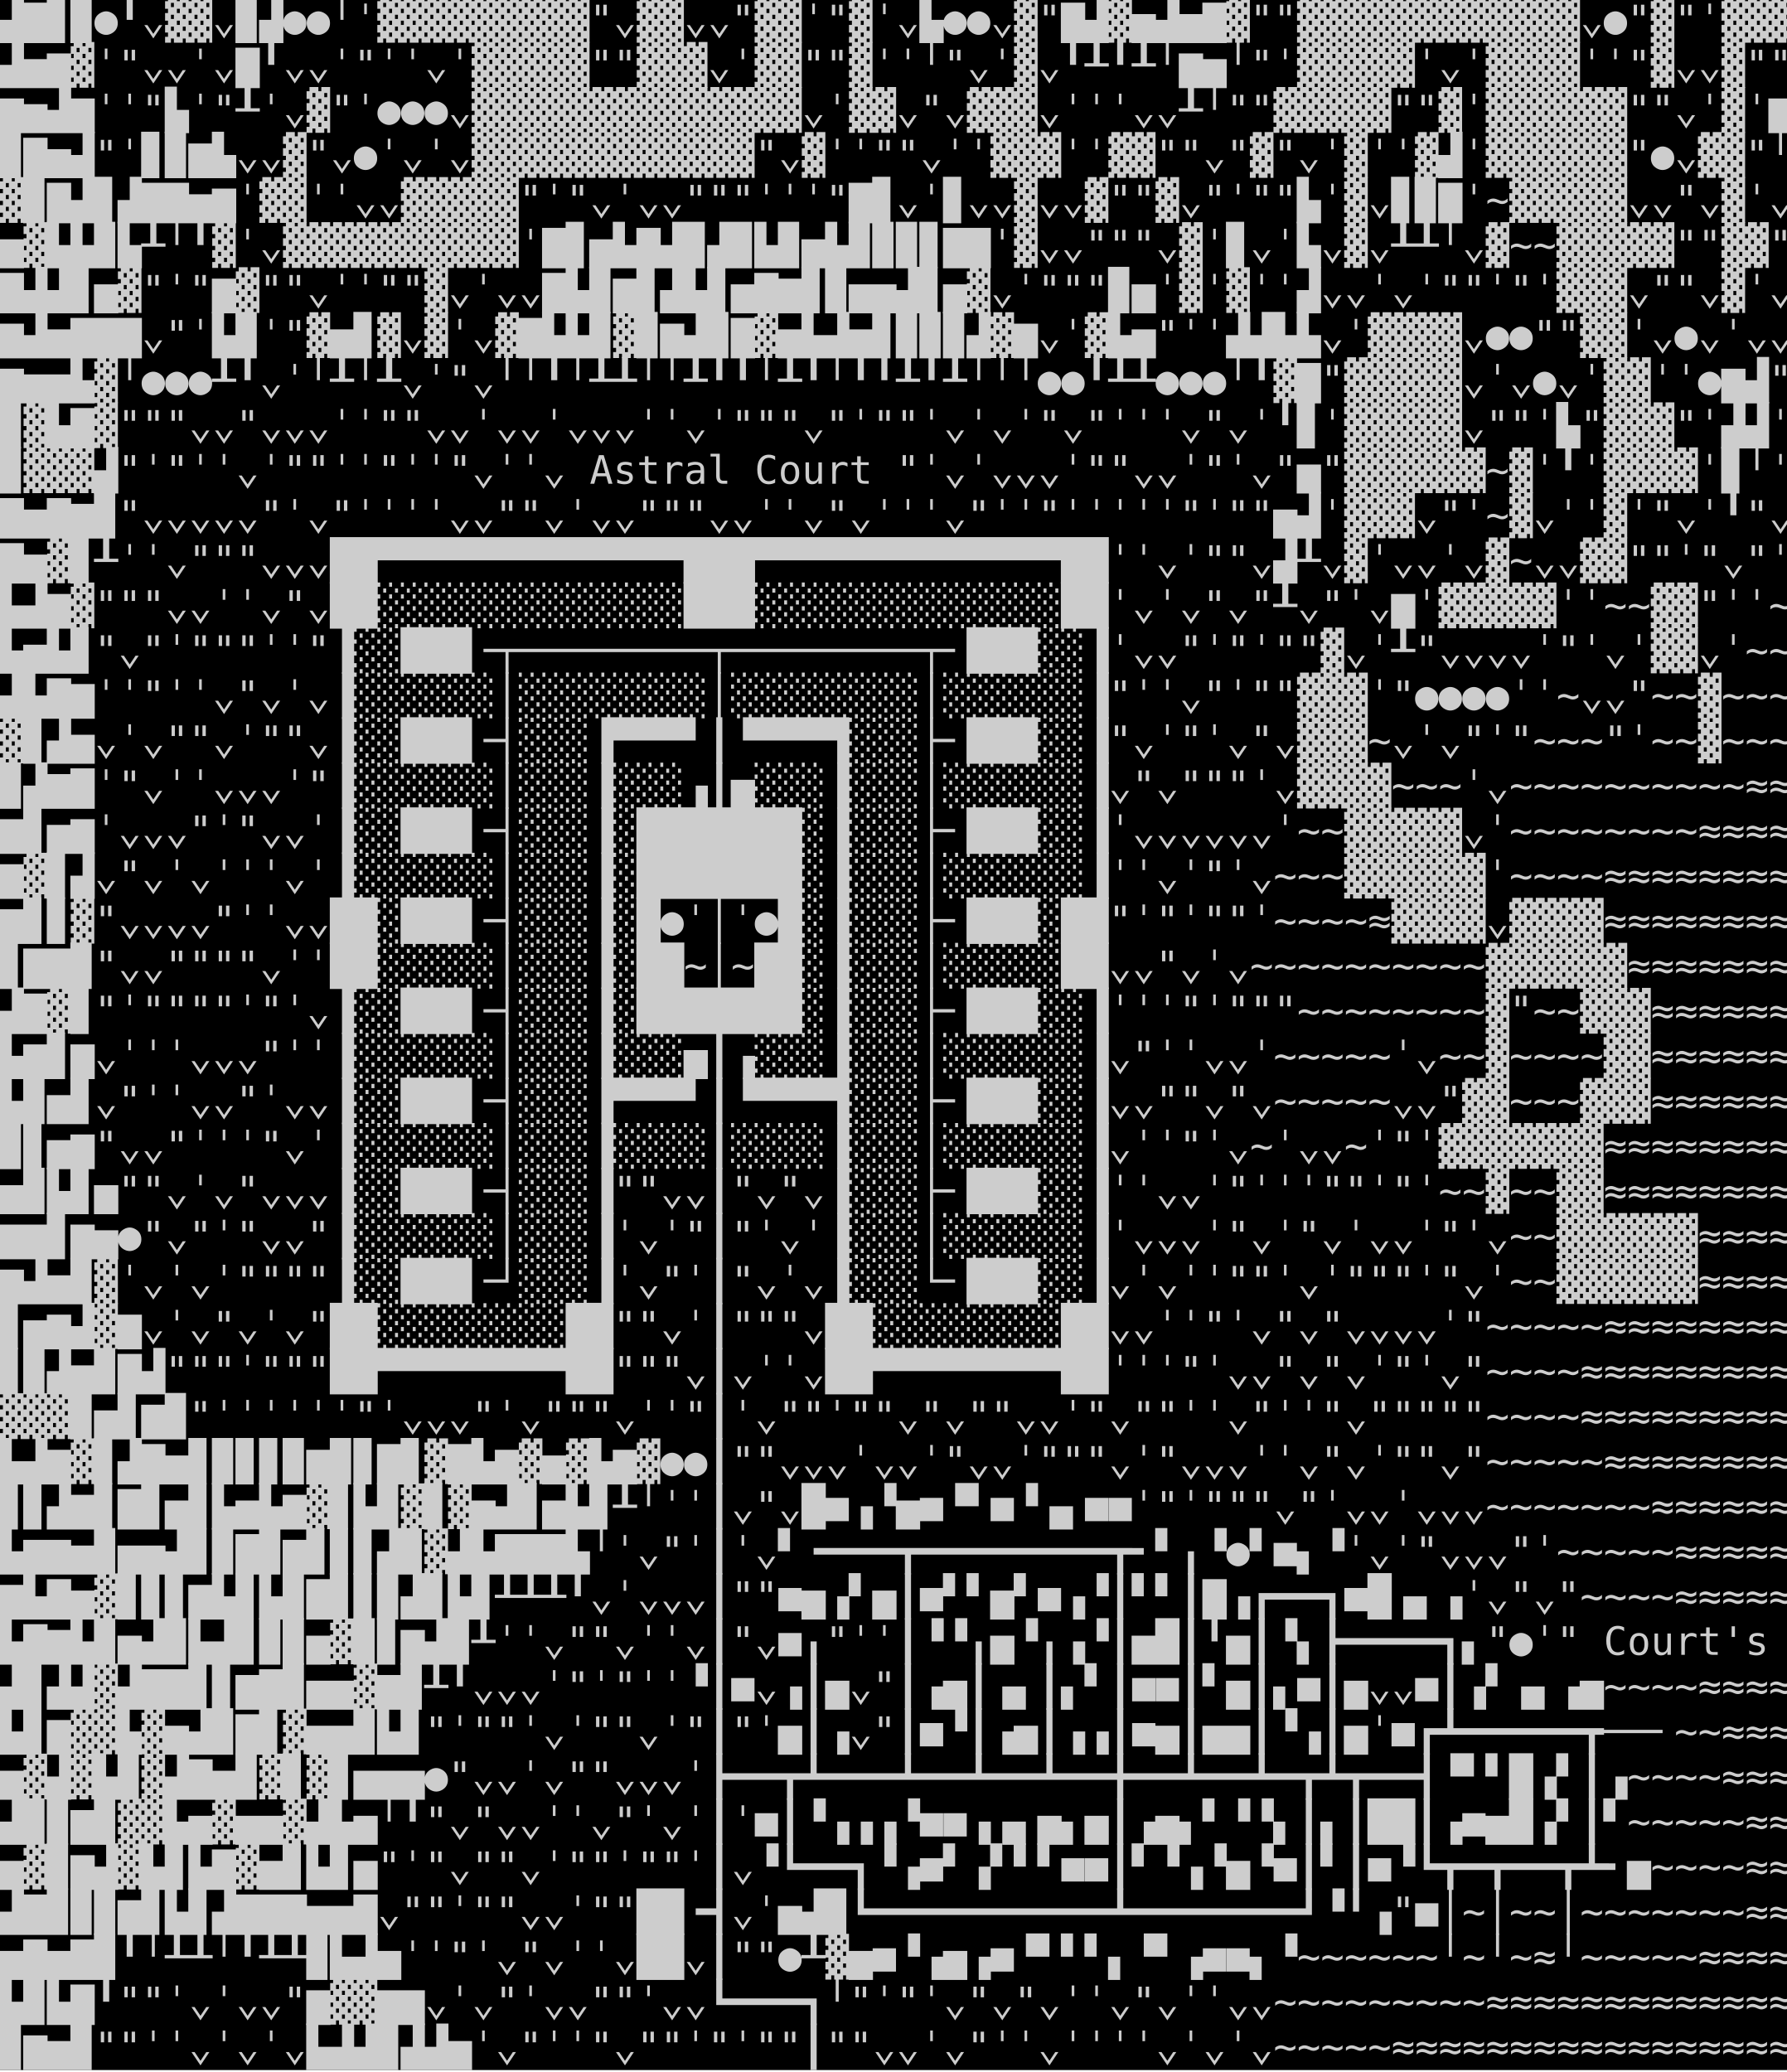
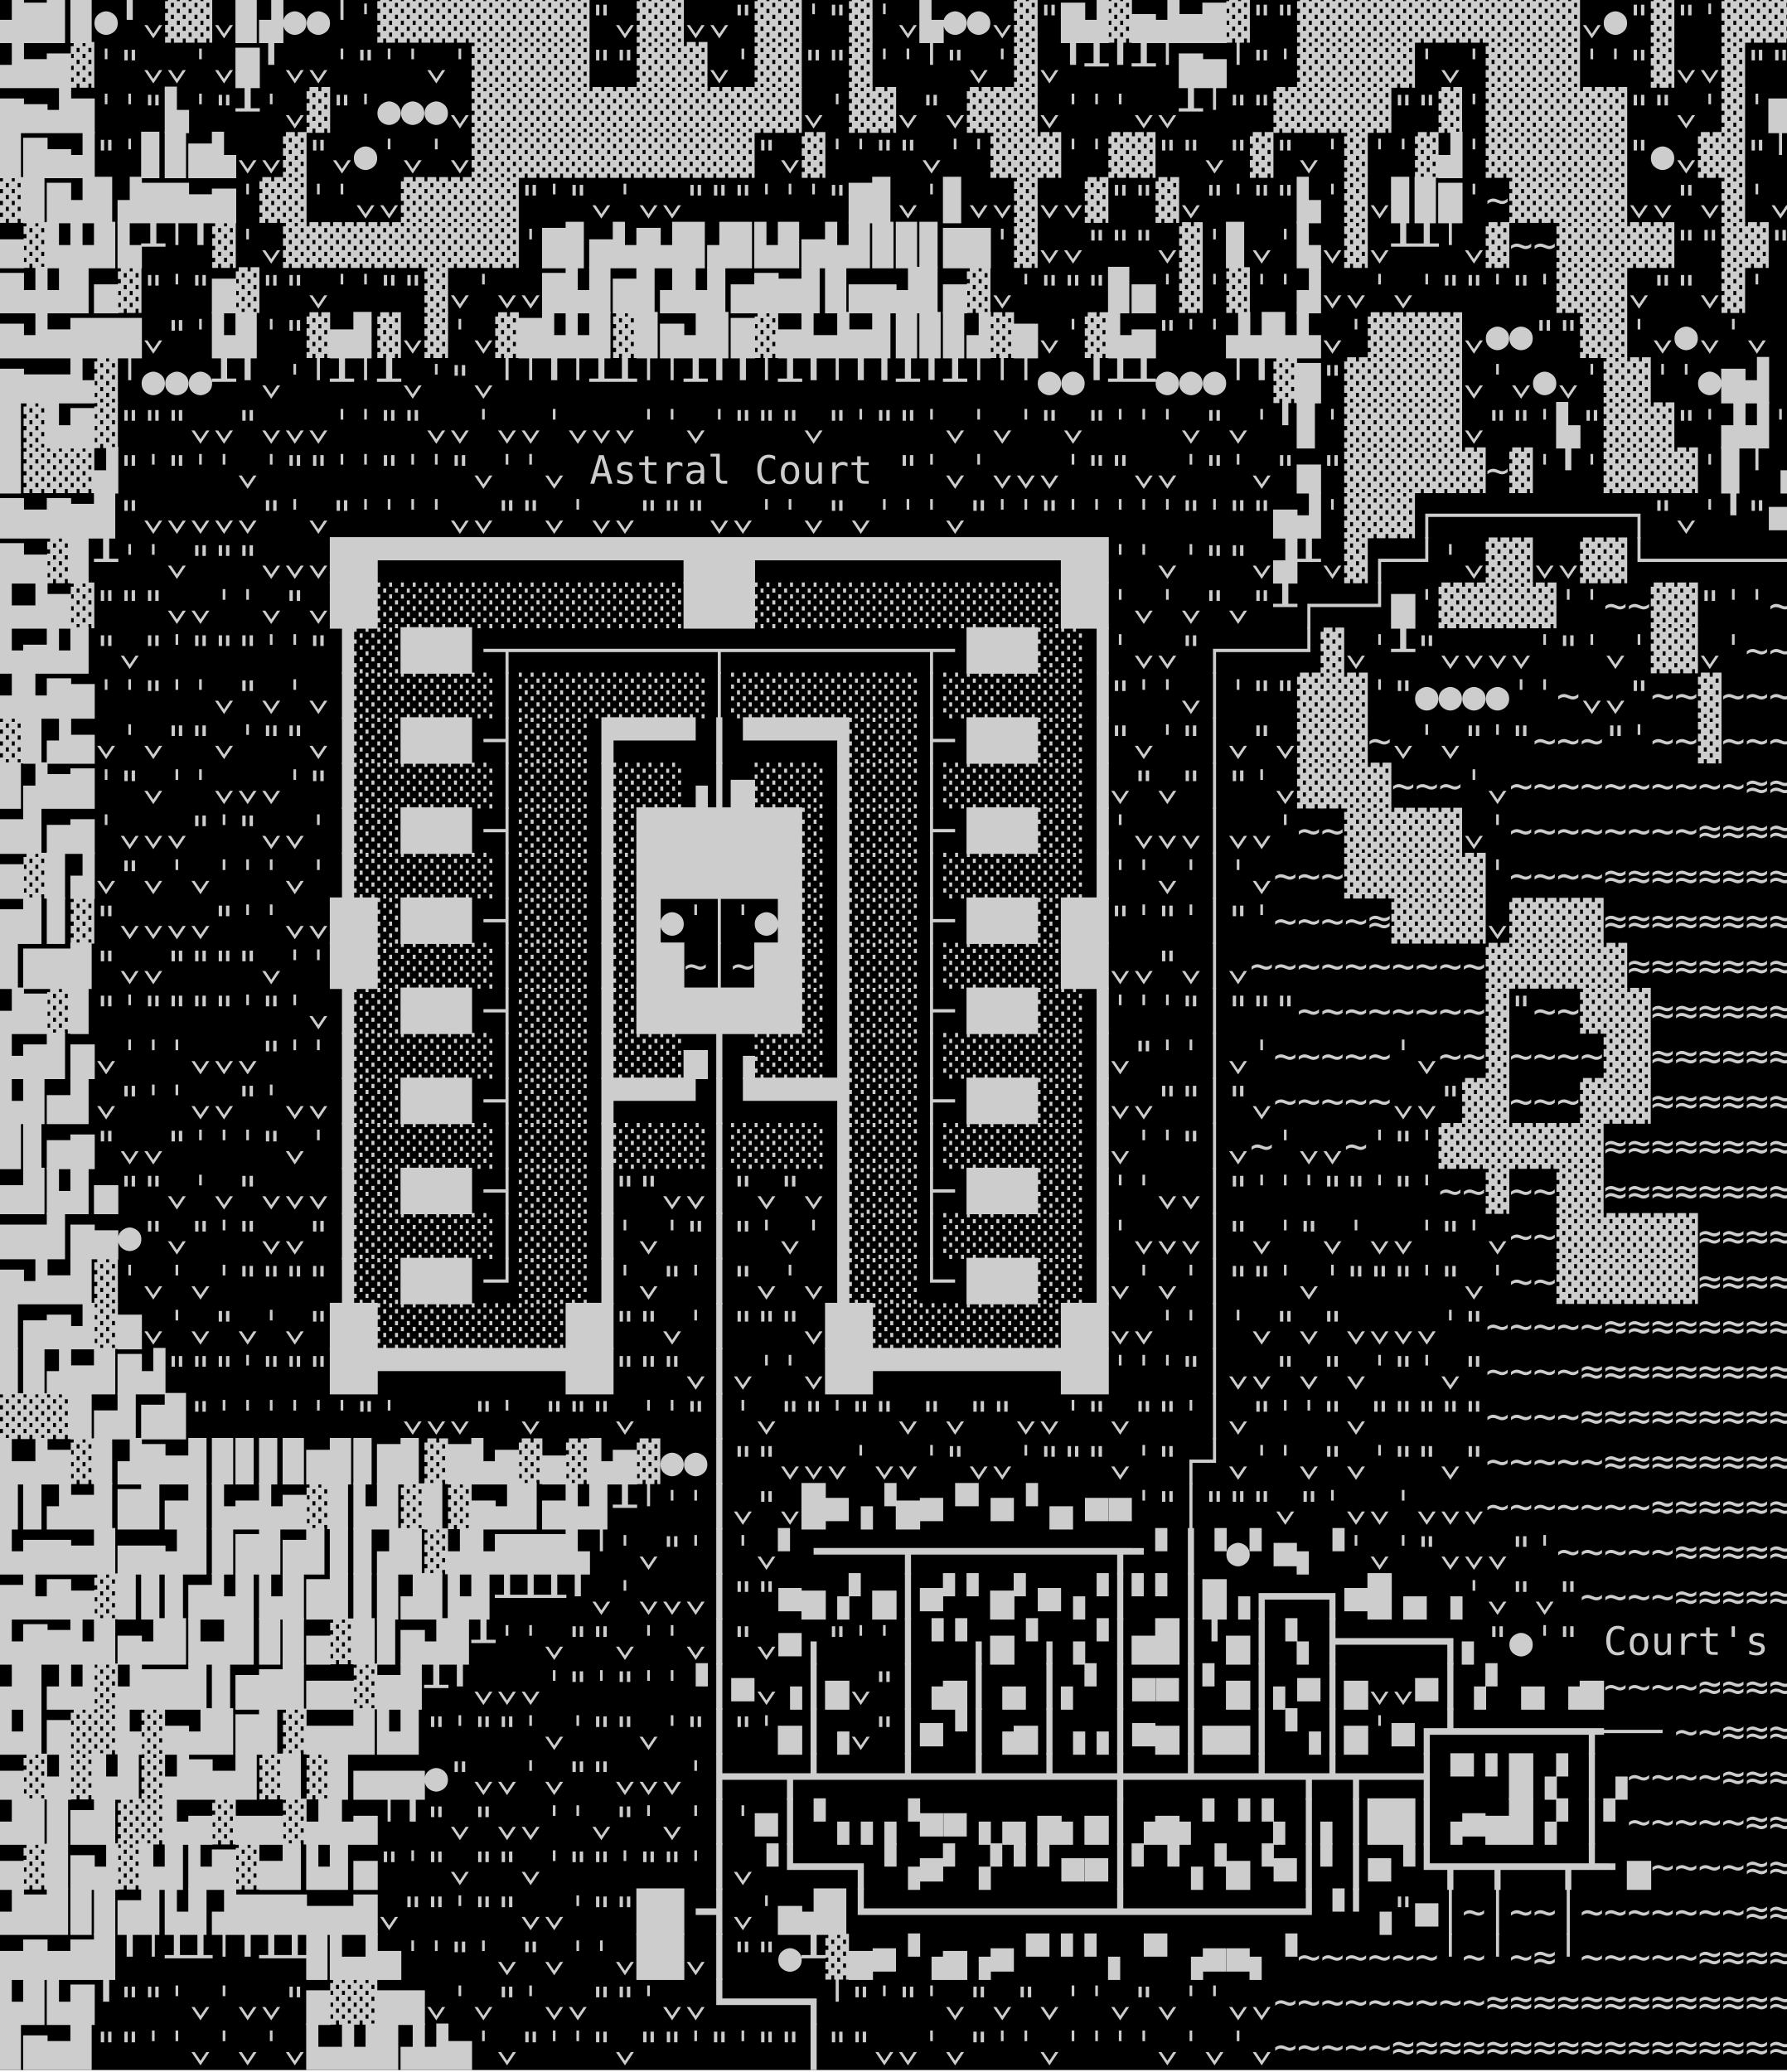
<svg xmlns="http://www.w3.org/2000/svg" version="1.1" width="456.0px" height="529.0px" viewBox="0 0 456.0 529.0" style="letter-spacing:0em;font-size:10px;font-family:'DejaVu Sans Mono';stroke:none">
  <text y="8.5" x="0.0" style="fill:#000000">████████████████████████████████████████████████████████████████████████████</text>
  <text y="20.0" x="0.0" style="fill:#000000">████████████████████████████████████████████████████████████████████████████</text>
  <text y="31.5" x="0.0" style="fill:#000000">████████████████████████████████████████████████████████████████████████████</text>
  <text y="43.0" x="0.0" style="fill:#000000">████████████████████████████████████████████████████████████████████████████</text>
  <text y="54.5" x="0.0" style="fill:#000000">████████████████████████████████████████████████████████████████████████████</text>
  <text y="66.0" x="0.0" style="fill:#000000">████████████████████████████████████████████████████████████████████████████</text>
  <text y="77.5" x="0.0" style="fill:#000000">████████████████████████████████████████████████████████████████████████████</text>
  <text y="89.0" x="0.0" style="fill:#000000">████████████████████████████████████████████████████████████████████████████</text>
  <text y="100.5" x="0.0" style="fill:#000000">████████████████████████████████████████████████████████████████████████████</text>
  <text y="112.0" x="0.0" style="fill:#000000">████████████████████████████████████████████████████████████████████████████</text>
  <text y="123.5" x="0.0" style="fill:#000000">████████████████████████████████████████████████████████████████████████████</text>
  <text y="135.0" x="0.0" style="fill:#000000">████████████████████████████████████████████████████████████████████████████</text>
  <text y="146.5" x="0.0" style="fill:#000000">████████████████████████████████████████████████████████████████████████████</text>
  <text y="158.0" x="0.0" style="fill:#000000">████████████████████████████████████████████████████████████████████████████</text>
  <text y="169.5" x="0.0" style="fill:#000000">████████████████████████████████████████████████████████████████████████████</text>
  <text y="181.0" x="0.0" style="fill:#000000">████████████████████████████████████████████████████████████████████████████</text>
  <text y="192.5" x="0.0" style="fill:#000000">████████████████████████████████████████████████████████████████████████████</text>
  <text y="204.0" x="0.0" style="fill:#000000">████████████████████████████████████████████████████████████████████████████</text>
  <text y="215.5" x="0.0" style="fill:#000000">████████████████████████████████████████████████████████████████████████████</text>
  <text y="227.0" x="0.0" style="fill:#000000">████████████████████████████████████████████████████████████████████████████</text>
  <text y="238.5" x="0.0" style="fill:#000000">████████████████████████████████████████████████████████████████████████████</text>
  <text y="250.0" x="0.0" style="fill:#000000">████████████████████████████████████████████████████████████████████████████</text>
  <text y="261.5" x="0.0" style="fill:#000000">████████████████████████████████████████████████████████████████████████████</text>
  <text y="273.0" x="0.0" style="fill:#000000">████████████████████████████████████████████████████████████████████████████</text>
  <text y="284.5" x="0.0" style="fill:#000000">████████████████████████████████████████████████████████████████████████████</text>
  <text y="296.0" x="0.0" style="fill:#000000">████████████████████████████████████████████████████████████████████████████</text>
  <text y="307.5" x="0.0" style="fill:#000000">████████████████████████████████████████████████████████████████████████████</text>
  <text y="319.0" x="0.0" style="fill:#000000">████████████████████████████████████████████████████████████████████████████</text>
  <text y="330.5" x="0.0" style="fill:#000000">████████████████████████████████████████████████████████████████████████████</text>
  <text y="342.0" x="0.0" style="fill:#000000">████████████████████████████████████████████████████████████████████████████</text>
  <text y="353.5" x="0.0" style="fill:#000000">████████████████████████████████████████████████████████████████████████████</text>
  <text y="365.0" x="0.0" style="fill:#000000">████████████████████████████████████████████████████████████████████████████</text>
  <text y="376.5" x="0.0" style="fill:#000000">████████████████████████████████████████████████████████████████████████████</text>
  <text y="388.0" x="0.0" style="fill:#000000">████████████████████████████████████████████████████████████████████████████</text>
  <text y="399.5" x="0.0" style="fill:#000000">████████████████████████████████████████████████████████████████████████████</text>
  <text y="411.0" x="0.0" style="fill:#000000">████████████████████████████████████████████████████████████████████████████</text>
  <text y="422.5" x="0.0" style="fill:#000000">████████████████████████████████████████████████████████████████████████████</text>
  <text y="434.0" x="0.0" style="fill:#000000">████████████████████████████████████████████████████████████████████████████</text>
  <text y="445.5" x="0.0" style="fill:#000000">████████████████████████████████████████████████████████████████████████████</text>
  <text y="457.0" x="0.0" style="fill:#000000">████████████████████████████████████████████████████████████████████████████</text>
  <text y="468.5" x="0.0" style="fill:#000000">████████████████████████████████████████████████████████████████████████████</text>
  <text y="480.0" x="0.0" style="fill:#000000">████████████████████████████████████████████████████████████████████████████</text>
  <text y="491.5" x="0.0" style="fill:#000000">████████████████████████████████████████████████████████████████████████████</text>
  <text y="503.0" x="0.0" style="fill:#000000">████████████████████████████████████████████████████████████████████████████</text>
  <text y="514.5" x="0.0" style="fill:#000000">████████████████████████████████████████████████████████████████████████████</text>
  <text y="526.0" x="0.0" style="fill:#000000">████████████████████████████████████████████████████████████████████████████</text>
  <text y="8.5" x="0.0" style="fill:#cdcdcd">▟▇▊▉●╹⌄▓▓⌄▉▟●●╵ˈ▓▓▓▓▓▓▓▓▓"⌄▓▓⌄⌄"▓▓ˈ"▓ˈ⌄▙●●⌄▓"▇▟▓▅▟▅▇▓""▓▓▓▓▓▓▓▓▓▓▓▓⌄●"▓"ˈ▓▓▓</text>
  <text y="20.0" x="0.0" style="fill:#cdcdcd">▟▅▆▓ˈ"⌄⌄ˈ⌄▇╹⌄⌄ˈ"ˈˈ⌄ˈ▓▓▓▓▓""▓▓▓⌄ˈ▓▓""▓ˈˈ╵"⌄ˈ▓⌄╹┸╹┸╵▆▅╵"ˈ▓▓▓▓▓ˈ⌄ˈ▓▓▓▓ˈˈ"▓⌄⌄▓""</text>
  <text y="31.5" x="0.0" style="fill:#cdcdcd">▆▅▟▆ˈˈ"▙ˈ"┸ˈ⌄▓"ˈ●●●⌄▓▓▓▓▓▓▓▓▓▓▓▓▓▓⌄ˈ▓▓⌄"⌄▓▓▓⌄ˈˈˈ⌄⌄┸╵""▓▓▓▓▓""▓ˈ▓▓▓▓▓▓""⌄ˈ▓ˈ▆</text>
  <text y="43.0" x="0.0" style="fill:#cdcdcd">▉▇▅▟"ˈ▊▉▆▙⌄⌄▓"⌄●ˈ⌄ˈ⌄▓▓▓▓▓▓▓▓▓▓▓▓"⌄▓ˈˈ""⌄ˈˈ▓▓▓ˈˈ▓▓""⌄"▓"⌄ˈ▓ˈˈ▓▟ˈ▓▓▓▓▓▓"●⌄▓▓"╵</text>
  <text y="54.5" x="0.0" style="fill:#cdcdcd">▓▉▇▟▊▟▇▇▅▆ˈ▓▓ˈˈ⌄⌄▓▓▓▓▓"ˈ"⌄ˈ⌄⌄"""ˈˈˈ"▇▊⌄ˈ▊⌄⌄▓⌄⌄▓""▓⌄"ˈ""▙ˈ▓⌄▊▉▇ˈ~▓▓▓▓▓⌄⌄"⌄▓ˈ⌄</text>
  <text y="66.0" x="0.0" style="fill:#cdcdcd">▅▓▙▙▉▙┸╵╹▓ˈ⌄▓▓▓▓▓▓▓▓▓▓ˈ▇▊▅▙▇▟▉▟▉▙▉▅▙▉▉▉▊▇▇ˈ▓⌄⌄"""⌄▓ˈ▊⌄ˈ▙⌄▓⌄┸┸╵⌄▓~~▓▓▓▓▓""▓▓"</text>
-   <text y="77.5" x="0.0" style="fill:#cdcdcd">▇▟▟▊▅▓"ˈ"▆▓""⌄ˈˈ""▓⌄ˈ⌄⌄▇▙▉▆▊▟▙▊▅▇▆▊▉▅▅▟▊▅▓⌄ˈ"""▉▅ˈ▓ˈ▓ˈˈ▟⌄⌄ˈ⌄ˈ""ˈ"ˈ▓▓▓⌄""⌄▓ˈ⌄</text>
-   <text y="89.0" x="0.0" style="fill:#cdcdcd">▆▟▅▇▇▇⌄"ˈ▙▉ˈ"▓▅▊▓⌄▓ˈ⌄▓▇▙▙▉▓▉▆▟▉▇▓▅▙▟▅▊▉▉▉▟▓▆⌄ˈ▓▙▅"ˈˈ▟▟▙▙⌄ˈ▓▓▓▓⌄●●""▓▓ˈ⌄●⌄ˈ⌄⌄</text>
-   <text y="100.5" x="0.0" style="fill:#cdcdcd">▆▅▅▙▓╵●●●┸╹⌄ˈ╵┸╵┸⌄ˈ"⌄╵╵╹╵┸┸╵╵┸╹╹╵┸╹╵╹╹┸╹┸╵╵╵●●╹┸┸●●●╵╹▓▇"▓▓▓▓▓⌄ˈ⌄●⌄ˈ▓▓ˈˈ●▆▟"</text>
+   <text y="77.5" x="0.0" style="fill:#cdcdcd">▇▟▟▊▅▓"ˈ"▆▓""⌄ˈˈ""▓⌄ˈ⌄⌄▇▙▉▆▊▟▙▊▅▇▆▊▉▅▅▟▊▅▓⌄ˈ"""▉▅ˈ▓ˈ▓ˈˈ▟⌄⌄ˈ⌄ˈ""ˈ"ˈ▓▓▓⌄""⌄▓ˈ </text>
+   <text y="89.0" x="0.0" style="fill:#cdcdcd">▆▟▅▇▇▇⌄"ˈ▙▉ˈ"▓▅▊▓⌄▓ˈ⌄▓▇▙▙▉▓▉▆▟▉▇▓▅▙▟▅▊▉▉▉▟▓▆⌄ˈ▓▙▅"ˈˈ▟▟▙▙⌄ˈ▓▓▓▓⌄●●""▓▓ˈ⌄●⌄ˈ⌄ </text>
+   <text y="100.5" x="0.0" style="fill:#cdcdcd">▆▅▅▙▓╵●●●┸╹⌄ˈ╵┸╵┸⌄ˈ"⌄╵╵╹╵┸┸╵╵┸╹╹╵┸╹╵╹╹┸╹┸╵╵╵●●╹┸┸●●●╵╹▓▇"▓▓▓▓▓⌄ˈ⌄●⌄ˈ▓▓ˈˈ●▆▟ </text>
  <text y="112.0" x="0.0" style="fill:#cdcdcd">▉▓▙▇▓"""⌄⌄"⌄⌄⌄ˈˈ""⌄⌄ˈ⌄⌄ˈ⌄⌄⌄ˈˈ⌄ˈ"""⌄"ˈ""ˈ⌄ˈ⌄ˈ"⌄"ˈˈˈ⌄"⌄ˈ╹▊ˈ▓▓▓▓▓⌄""ˈ▙"▓▓▓"ˈ▟▟ˈ</text>
-   <text y="123.5" x="0.0" style="fill:#cdcdcd">▉▓▓▓▟"ˈ"ˈˈ⌄ˈ""ˈˈ"ˈˈ"⌄ˈˈ⌄ Astral Court "ˈ⌄ˈ⌄⌄⌄ˈ""⌄⌄ˈ"ˈ⌄"▅"▓▓▓▓▓▓~▓ˈ╹ˈ▓▓▓▓ˈ▊╵ˈ</text>
-   <text y="135.0" x="0.0" style="fill:#cdcdcd">▇▅▇▆▉"⌄⌄⌄⌄⌄"ˈ⌄"ˈˈˈˈ⌄⌄""⌄ˈ⌄⌄"""⌄⌄ˈˈ⌄"⌄ˈˈˈ⌄"ˈˈ"ˈˈˈˈˈ"ˈ""▅▟ˈ▓▓▓⌄"ˈ~▓⌄ˈˈ▓ˈ"⌄ˈ╹"⌄</text>
-   <text y="146.5" x="0.0" style="fill:#cdcdcd">▇▅▓▊┸ˈˈ⌄"""⌄⌄⌄██▀▀▀▀▀▀▀▀▀▀▀▀▀███▀▀▀▀▀▀▀▀▀▀▀▀▀██ˈˈ⌄ˈ""⌄▟┸⌄▓ˈ⌄⌄ˈ⌄▓~⌄⌄▓▓""ˈ"⌄"ˈ</text>
-   <text y="158.0" x="0.0" style="fill:#cdcdcd">▙▟▆▓"""⌄⌄ˈˈ⌄"⌄██░░░░░░░░░░░░░███░░░░░░░░░░░░░██ˈ⌄ˈ⌄"⌄"┸⌄"ˈ⌄▆ˈ▓▓▓▓▓ˈˈ~~▓▓"ˈˈ~</text>
-   <text y="169.5" x="0.0" style="fill:#cdcdcd">▙▅▙▊"⌄"ˈ"""ˈˈ"▐░░███╶┬────────┬────────┬╴███░░▐ˈ⌄⌄"ˈ"ˈ""▓⌄ˈ┸"⌄⌄⌄⌄ˈ"ˈ⌄ˈ▓▓⌄ˈ~~</text>
-   <text y="181.0" x="0.0" style="fill:#cdcdcd">▟▙▇▆ˈˈ"ˈˈ⌄"⌄ˈ⌄▐░░░░░░│░░░░░░░░│░░░░░░░░│░░░░░░▐"ˈˈ⌄"ˈ""▓▓▓ˈ"●●●●ˈˈ~⌄⌄"~~▓~~~</text>
-   <text y="192.5" x="0.0" style="fill:#cdcdcd">▓▊▟▅⌄ˈ⌄""⌄ˈ""⌄▐░░███╶┤░░░▐▀▀▀▘┃▝▀▀▀▜░░░├╴███░░▐"⌄ˈ"ˈ⌄"⌄▓▓▓~⌄ˈ⌄"ˈ"~~~"ˈ~~▓~~~</text>
-   <text y="204.0" x="0.0" style="fill:#cdcdcd">▉▟▆▇ˈ"⌄ˈˈ⌄⌄⌄ˈ"▐░░░░░░│░░░▐░░░▗┃▅░░░▐░░░│░░░░░░▐⌄"⌄"""ˈ⌄▓▓▓▓~~~ˈ⌄~~~~~~~~~~≈≈</text>
-   <text y="215.5" x="0.0" style="fill:#cdcdcd">▆▊▅▆ˈ⌄⌄⌄"ˈ"⌄⌄ˈ▐░░███╶┤░░░▐░███████░▐░░░├╴███░░▐ˈ⌄⌄⌄⌄⌄⌄ˈ~~▓▓▓▓▓⌄ˈ~~~~~~~~≈≈≈≈</text>
-   <text y="227.0" x="0.0" style="fill:#cdcdcd">▆▓▊▟⌄"⌄ˈ⌄ˈˈˈ⌄ˈ▐░░░░░░│░░░▐░███████░▐░░░│░░░░░░▐ˈˈ⌄ˈ"ˈ⌄~~~▓▓▓▓▓▓ˈ~~~~≈≈≈≈≈≈≈≈</text>
-   <text y="238.5" x="0.0" style="fill:#cdcdcd">▆▊▊▓"⌄⌄⌄⌄"ˈˈ⌄⌄██░███╶┤░░░▐░█●ˈ│ˈ●█░▐░░░├╴███░██"ˈ"ˈ""ˈ~~~~≈▓▓▓▓⌄▓▓▓▓≈≈≈≈≈≈≈≈</text>
-   <text y="250.0" x="0.0" style="fill:#cdcdcd">▊▇▇▉"⌄⌄""""⌄ˈˈ██░░░░░│░░░▐░██~│~██░▐░░░│░░░░░██⌄⌄"⌄ˈ⌄~~~~~~~~~~▓▓▓▓▓▓≈≈≈≈≈≈≈</text>
-   <text y="261.5" x="0.0" style="fill:#cdcdcd">▟▇▓▊"ˈ""""ˈ"ˈ⌄▐░░███╶┤░░░▐░███████░▐░░░├╴███░░▐ˈˈˈ"ˈ"""~~~~~~~~▓"~~▓▓▓≈≈≈≈≈≈</text>
-   <text y="273.0" x="0.0" style="fill:#cdcdcd">▙▆▊▆⌄ˈˈˈ⌄⌄⌄"ˈˈ▐░░░░░░│░░░▐░░░▅┃▗░░░▐░░░│░░░░░░▐⌄"ˈˈ⌄⌄ˈ~~~~~ˈ⌄~~▓~~~~▓▓≈≈≈≈≈≈</text>
-   <text y="284.5" x="0.0" style="fill:#cdcdcd">▙▉▅▊⌄"ˈˈ⌄⌄"ˈ⌄⌄▐░░███╶┤░░░▐▀▀▀▘┃▝▀▀▀▜░░░├╴███░░▐⌄⌄""⌄"⌄~~~~~⌄⌄"▓▓~~~▓▓▓≈≈≈≈≈≈</text>
-   <text y="296.0" x="0.0" style="fill:#cdcdcd">▉▊▅▆"⌄⌄"ˈˈˈ"⌄ˈ▐░░░░░░│░░░▐░░░░┃░░░░▐░░░│░░░░░░▐⌄ˈˈ"ˈ⌄~ˈ⌄⌄~ˈ"ˈ▓▓▓▓▓▓▓≈≈≈≈≈≈≈≈</text>
-   <text y="307.5" x="0.0" style="fill:#cdcdcd">▅▉▙▊▅""⌄ˈ⌄"⌄⌄⌄▐░░███╶┤░░░▐""⌄⌄┃"⌄"⌄▐░░░├╴███░░▐ˈˈ⌄⌄ˈ"ˈˈˈ""ˈ"ˈ~~▓~~▓▓≈≈≈≈≈≈≈≈</text>
-   <text y="319.0" x="0.0" style="fill:#cdcdcd">▆▆▊▆▅●"⌄"ˈ"⌄⌄"▐░░░░░░│░░░▐ˈ⌄ˈ"┃"ˈ⌄ˈ▐░░░│░░░░░░▐ˈ⌄⌄⌄ˈ"⌄ˈ"⌄ˈ⌄⌄ˈ"ˈ⌄~~▓▓▓▓▓▓≈≈≈≈</text>
-   <text y="330.5" x="0.0" style="fill:#cdcdcd">▆▟▅▉▓ˈ⌄ˈ⌄ˈ""""▐░░███╶┘░░░▐ˈ⌄"ˈ┃"⌄ˈ⌄▐░░░└╴███░░▐⌄ˈ⌄ˈˈ""ˈ⌄ˈ"""ˈ"⌄ˈ~~▓▓▓▓▓▓≈≈≈≈</text>
-   <text y="342.0" x="0.0" style="fill:#cdcdcd">▊▅▆▟▓▆⌄ˈ⌄"⌄ˈ⌄"██░░░░░░░░██""⌄ˈ┃"""⌄██░░░░░░░░██⌄⌄ˈˈ"ˈ⌄"⌄"⌄⌄⌄⌄ˈ"~~~~~≈≈≈≈≈≈≈≈</text>
-   <text y="353.5" x="0.0" style="fill:#cdcdcd">▊▉▟▅▉▇▟"""ˈ"""██▀▀▀▀▀▀▀▀██"""⌄┃⌄ˈˈ⌄██▀▀▀▀▀▀▀▀██ˈˈˈ"ˈ⌄⌄"⌄"⌄ˈ"ˈ⌄"~~~~≈≈≈≈≈≈≈≈≈</text>
-   <text y="365.0" x="0.0" style="fill:#cdcdcd">▓▓▓▉▅▊▆▉"ˈˈˈˈˈˈ"ˈ⌄⌄⌄"ˈ⌄"""⌄ˈˈ"┃ˈ⌄""ˈ""⌄"⌄""⌄⌄ˈ"⌄""ˈˈ⌄"ˈˈ"⌄"""""~~~~≈≈≈≈≈≈≈≈≈</text>
-   <text y="376.5" x="0.0" style="fill:#cdcdcd">▙▟▆▓▊▟▇▅▊▉▊▊▉▆▉▊▇▊▓▇▙▆▓▅▓▙▆▓●●┃""⌄⌄⌄ˈ⌄⌄ˈ"⌄⌄ˈ"""⌄ˈ"⌄⌄⌄ˈˈ⌄"⌄ˈ""⌄"~~~~~≈≈≈≈≈≈≈≈</text>
-   <text y="388.0" x="0.0" style="fill:#cdcdcd">▊▊▟▆▊▇▊▅▊▙▅▙▆▓▊▙▉▓▊▓▅▟▊▅▙▊┸╵ˈˈ┃⌄"⌄█■▗▝▅■▝▘■▝▗▖■■ˈ"ˈ"""⌄"ˈ⌄⌄ˈ⌄⌄⌄~~~~~~~≈≈≈≈≈≈</text>
-   <text y="399.5" x="0.0" style="fill:#cdcdcd">▙▆▆▅▉▅▅▟▊▉▇▉▆▊▊▊▟▉▓▟▙▇▇▇▙╵ˈ⌄"ˈ┃ˈ⌄▘╺━━━┳━━━━━━━━┳╸▘╻▝●▘■▖▝ˈ⌄ˈ"⌄⌄⌄"ˈ~~~~~≈≈≈≈≈</text>
+   <text y="123.5" x="0.0" style="fill:#cdcdcd">▉▓▓▓▟"ˈ"ˈˈ⌄ˈ""ˈˈ"ˈˈ"⌄ˈˈ⌄ Astral Court "ˈ⌄ˈ⌄⌄⌄ˈ""⌄⌄ˈ"ˈ⌄"▅"▓▓▓▓▓▓~▓ˈ╹ˈ▓▓▓▓ˈ▊╵▗</text>
+   <text y="135.0" x="0.0" style="fill:#cdcdcd">▇▅▇▆▉"⌄⌄⌄⌄⌄"ˈ⌄"ˈˈˈˈ⌄⌄""⌄ˈ⌄⌄"""⌄⌄ˈˈ⌄"⌄ˈˈˈ⌄"ˈˈ"ˈˈˈˈˈ"ˈ""▅▟ˈ▓▓▓┌────────┐"⌄ˈ╹"■</text>
+   <text y="146.5" x="0.0" style="fill:#cdcdcd">▇▅▓▊┸ˈˈ⌄"""⌄⌄⌄██▀▀▀▀▀▀▀▀▀▀▀▀▀███▀▀▀▀▀▀▀▀▀▀▀▀▀██ˈˈ⌄ˈ""⌄▟┸⌄▓┌─┘ˈ⌄▓▓⌄⌄▓▓└──────</text>
+   <text y="158.0" x="0.0" style="fill:#cdcdcd">▙▟▆▓"""⌄⌄ˈˈ⌄"⌄██░░░░░░░░░░░░░███░░░░░░░░░░░░░██ˈ⌄ˈ⌄"⌄"┸┌──┘▆ˈ▓▓▓▓▓ˈˈ~~▓▓"ˈˈ~</text>
+   <text y="169.5" x="0.0" style="fill:#cdcdcd">▙▅▙▊"⌄"ˈ"""ˈˈ"▐░░███╶┬────────┬────────┬╴███░░▐ˈ⌄⌄"┌───┘▓⌄ˈ┸"⌄⌄⌄⌄ˈ"ˈ⌄ˈ▓▓⌄ˈ~~</text>
+   <text y="181.0" x="0.0" style="fill:#cdcdcd">▟▙▇▆ˈˈ"ˈˈ⌄"⌄ˈ⌄▐░░░░░░│░░░░░░░░│░░░░░░░░│░░░░░░▐"ˈˈ⌄│ˈ""▓▓▓ˈ"●●●●ˈˈ~⌄⌄"~~▓~~~</text>
+   <text y="192.5" x="0.0" style="fill:#cdcdcd">▓▊▟▅⌄ˈ⌄""⌄ˈ""⌄▐░░███╶┤░░░▐▀▀▀▘┃▝▀▀▀▜░░░├╴███░░▐"⌄ˈ"│⌄"⌄▓▓▓~⌄ˈ⌄"ˈ"~~~"ˈ~~▓~~~</text>
+   <text y="204.0" x="0.0" style="fill:#cdcdcd">▉▟▆▇ˈ"⌄ˈˈ⌄⌄⌄ˈ"▐░░░░░░│░░░▐░░░▗┃▅░░░▐░░░│░░░░░░▐⌄"⌄"│"ˈ⌄▓▓▓▓~~~ˈ⌄~~~~~~~~~~≈≈</text>
+   <text y="215.5" x="0.0" style="fill:#cdcdcd">▆▊▅▆ˈ⌄⌄⌄"ˈ"⌄⌄ˈ▐░░███╶┤░░░▐░███████░▐░░░├╴███░░▐ˈ⌄⌄⌄│⌄⌄ˈ~~▓▓▓▓▓⌄ˈ~~~~~~~~≈≈≈≈</text>
+   <text y="227.0" x="0.0" style="fill:#cdcdcd">▆▓▊▟⌄"⌄ˈ⌄ˈˈˈ⌄ˈ▐░░░░░░│░░░▐░███████░▐░░░│░░░░░░▐ˈˈ⌄ˈ│ˈ⌄~~~▓▓▓▓▓▓ˈ~~~~≈≈≈≈≈≈≈≈</text>
+   <text y="238.5" x="0.0" style="fill:#cdcdcd">▆▊▊▓"⌄⌄⌄⌄"ˈˈ⌄⌄██░███╶┤░░░▐░█●ˈ│ˈ●█░▐░░░├╴███░██"ˈ"ˈ│"ˈ~~~~≈▓▓▓▓⌄▓▓▓▓≈≈≈≈≈≈≈≈</text>
+   <text y="250.0" x="0.0" style="fill:#cdcdcd">▊▇▇▉"⌄⌄""""⌄ˈˈ██░░░░░│░░░▐░██~│~██░▐░░░│░░░░░██⌄⌄"⌄│⌄~~~~~~~~~~▓▓▓▓▓▓≈≈≈≈≈≈≈</text>
+   <text y="261.5" x="0.0" style="fill:#cdcdcd">▟▇▓▊"ˈ""""ˈ"ˈ⌄▐░░███╶┤░░░▐░███████░▐░░░├╴███░░▐ˈˈˈ"│"""~~~~~~~~▓"~~▓▓▓≈≈≈≈≈≈</text>
+   <text y="273.0" x="0.0" style="fill:#cdcdcd">▙▆▊▆⌄ˈˈˈ⌄⌄⌄"ˈˈ▐░░░░░░│░░░▐░░░▅┃▗░░░▐░░░│░░░░░░▐⌄"ˈˈ│⌄ˈ~~~~~ˈ⌄~~▓~~~~▓▓≈≈≈≈≈≈</text>
+   <text y="284.5" x="0.0" style="fill:#cdcdcd">▙▉▅▊⌄"ˈˈ⌄⌄"ˈ⌄⌄▐░░███╶┤░░░▐▀▀▀▘┃▝▀▀▀▜░░░├╴███░░▐⌄⌄""│"⌄~~~~~⌄⌄"▓▓~~~▓▓▓≈≈≈≈≈≈</text>
+   <text y="296.0" x="0.0" style="fill:#cdcdcd">▉▊▅▆"⌄⌄"ˈˈˈ"⌄ˈ▐░░░░░░│░░░▐░░░░┃░░░░▐░░░│░░░░░░▐⌄ˈˈ"│⌄~ˈ⌄⌄~ˈ"ˈ▓▓▓▓▓▓▓≈≈≈≈≈≈≈≈</text>
+   <text y="307.5" x="0.0" style="fill:#cdcdcd">▅▉▙▊▅""⌄ˈ⌄"⌄⌄⌄▐░░███╶┤░░░▐""⌄⌄┃"⌄"⌄▐░░░├╴███░░▐ˈˈ⌄⌄│"ˈˈˈ""ˈ"ˈ~~▓~~▓▓≈≈≈≈≈≈≈≈</text>
+   <text y="319.0" x="0.0" style="fill:#cdcdcd">▆▆▊▆▅●"⌄"ˈ"⌄⌄"▐░░░░░░│░░░▐ˈ⌄ˈ"┃"ˈ⌄ˈ▐░░░│░░░░░░▐ˈ⌄⌄⌄│"⌄ˈ"⌄ˈ⌄⌄ˈ"ˈ⌄~~▓▓▓▓▓▓≈≈≈≈</text>
+   <text y="330.5" x="0.0" style="fill:#cdcdcd">▆▟▅▉▓ˈ⌄ˈ⌄ˈ""""▐░░███╶┘░░░▐ˈ⌄"ˈ┃"⌄ˈ⌄▐░░░└╴███░░▐⌄ˈ⌄ˈ│""ˈ⌄ˈ"""ˈ"⌄ˈ~~▓▓▓▓▓▓≈≈≈≈</text>
+   <text y="342.0" x="0.0" style="fill:#cdcdcd">▊▅▆▟▓▆⌄ˈ⌄"⌄ˈ⌄"██░░░░░░░░██""⌄ˈ┃"""⌄██░░░░░░░░██⌄⌄ˈˈ│ˈ⌄"⌄"⌄⌄⌄⌄ˈ"~~~~~≈≈≈≈≈≈≈≈</text>
+   <text y="353.5" x="0.0" style="fill:#cdcdcd">▊▉▟▅▉▇▟"""ˈ"""██▀▀▀▀▀▀▀▀██"""⌄┃⌄ˈˈ⌄██▀▀▀▀▀▀▀▀██ˈˈˈ"│⌄⌄"⌄"⌄ˈ"ˈ⌄"~~~~≈≈≈≈≈≈≈≈≈</text>
+   <text y="365.0" x="0.0" style="fill:#cdcdcd">▓▓▓▉▅▊▆▉"ˈˈˈˈˈˈ"ˈ⌄⌄⌄"ˈ⌄"""⌄ˈˈ"┃ˈ⌄""ˈ""⌄"⌄""⌄⌄ˈ"⌄""ˈ│⌄"ˈˈ"⌄"""""~~~~≈≈≈≈≈≈≈≈≈</text>
+   <text y="376.5" x="0.0" style="fill:#cdcdcd">▙▟▆▓▊▟▇▅▊▉▊▊▉▆▉▊▇▊▓▇▙▆▓▅▓▙▆▓●●┃""⌄⌄⌄ˈ⌄⌄ˈ"⌄⌄ˈ"""⌄ˈ"┌┘⌄ˈˈ⌄"⌄ˈ""⌄"~~~~~≈≈≈≈≈≈≈≈</text>
+   <text y="388.0" x="0.0" style="fill:#cdcdcd">▊▊▟▆▊▇▊▅▊▙▅▙▆▓▊▙▉▓▊▓▅▟▊▅▙▊┸╵ˈˈ┃⌄"⌄█■▗▝▅■▝▘■▝▗▖■■ˈ"│"""⌄"ˈ⌄⌄ˈ⌄⌄⌄~~~~~~~≈≈≈≈≈≈</text>
+   <text y="399.5" x="0.0" style="fill:#cdcdcd">▙▆▆▅▉▅▅▟▊▉▇▉▆▊▊▊▟▉▓▟▙▇▇▇▙╵ˈ⌄"ˈ┃ˈ⌄▘╺━━━┳━━━━━━━━┳╸▘┃▝●▘■▖▝ˈ⌄ˈ"⌄⌄⌄"ˈ~~~~~≈≈≈≈≈</text>
  <text y="411.0" x="0.0" style="fill:#cdcdcd">▆▙▇▅▓▊▊▊▆▙▊▙▉▇▊▊▉▟▊▙▊┸┸┸╹⌄ˈ⌄⌄⌄┃""■▅▗▘▅┃■▘▘▅▘■▗▝┃▘▘┃▇▗┏━━┓■█▗▖▗ˈ⌄"⌄"~~~~≈≈≈≈≈</text>
  <text y="422.5" x="0.0" style="fill:#cdcdcd">▙▇▆▙▉▅▟▉▙▟▊▉▉▅▓▉▊▆▟▉┸ˈˈ⌄""⌄ˈˈ⌄┃"⌄■╻"ˈˈ┃▝▝╻▅▝╻▗▝┃▅█┃╹▅┃▝▖┣━━━━┓▖"●ˈ" Court's </text>
  <text y="434.0" x="0.0" style="fill:#cdcdcd">▟▊▟▟▓▟▇▇▊▊▆▇▉▅▅▓▆▉┸╹⌄⌄⌄ˈ"ˈ"ˈˈ▝┃■⌄▗┃▅⌄"┃▗▅┃▗▖┃▖▘┃■■┃▘▅┃▖■┃▅⌄⌄■┃▗▘▗▖▗▅~~~~≈≈≈≈</text>
  <text y="445.5" x="0.0" style="fill:#cdcdcd">▙▊▆▓▓▙▓▅▟▉▇▊▓▅▅▉▙▊"ˈ""ˈ⌄ˈ""⌄ˈ"┃"ˈ▅┃▗⌄"┃■▝┃▗▅┃▗▗┃■▅┃▅▅┃▝▗┃▅ˈ■┏┻━━━━━┳──╴~~≈≈≈</text>
  <text y="457.0" x="0.0" style="fill:#cdcdcd">▅▓▟▓▙▉▓▟▇▅▉▓▊▓▊▅▅▅●"⌄⌄ˈ⌄""⌄⌄⌄ˈ┣━━┳┻━━━┻━━┻━━┻━━╋━━┻━━┻━┳┻┳━━┫▝▘▘█▗▘┃▗~~~~≈≈≈</text>
  <text y="468.5" x="0.0" style="fill:#cdcdcd">▟▉▉▆▉▓▓▙▅▓▅▅▓▟▙▅╵╹"⌄"⌄⌄ˈˈ⌄"ˈ⌄ˈ┃ˈ■┃▝▗▗▗▝■■▗▗▖▅▖▅┃▗▅▖▘▝▝▖┃▖┃██┃▗■▅█▗▘┃▘~~~~~≈≈</text>
  <text y="480.0" x="0.0" style="fill:#cdcdcd">▅▓▉▆▟▓▙▊▙▇▓▅▊▙▊▅"ˈ"⌄""⌄ˈ""ˈ""ˈ┃⌄▝┗━━┓▝▗■▘▗▘▘▘■■┃▘▝▗▝▅▝■┃▘┃■▝┗┳━┳━━┳┻╸▅~~~~≈≈</text>
  <text y="491.5" x="0.0" style="fill:#cdcdcd">▟▇▉▉▉▆▊▙▊▟▇▇▇▅▅▇⌄""ˈ""⌄⌄ˈ""██╺┫⌄ˈ▅▟▉┗━━━━━━━━━━┻━━━━━━━┛▝╹▗"■│~│~~│~~~~~~~≈≈</text>
  <text y="503.0" x="0.0" style="fill:#cdcdcd">▅▇▅▇▉╹╵┸┸╵╹┸┸▉▙▟▅ˈˈ"ˈ⌄"⌄ˈˈ⌄██⌄┃""●┸▓▅■▝▗▅▗■▝▘▘▘▖▝▘▗■■▖▝~~~~~~╵~╵~≈╵~~~~~≈≈≈≈</text>
  <text y="514.5" x="0.0" style="fill:#cdcdcd">▙▉▙▇╹""ˈ⌄ˈ⌄⌄"▆▓▓▆▆⌄ˈ⌄"ˈ⌄⌄""ˈ⌄⌄┗━━━┓╵"ˈ"ˈ⌄"⌄"⌄ˈˈ⌄"⌄ˈˈ⌄⌄~~~~~~~~~≈≈≈≈≈≈≈≈≈≈≈≈≈</text>
  <text y="526.0" x="0.0" style="fill:#cdcdcd">▉▆▅▉""ˈˈ⌄ˈ⌄ˈ⌄▙▟▟▉▟▟▅ˈ⌄"ˈˈ"⌄""ˈ"ˈ""┃""⌄⌄ˈ⌄"ˈˈ⌄ˈˈˈˈ⌄ˈ⌄ˈ⌄~~~~~≈≈≈≈≈≈≈≈≈≈≈≈≈≈≈≈≈</text>
</svg>
